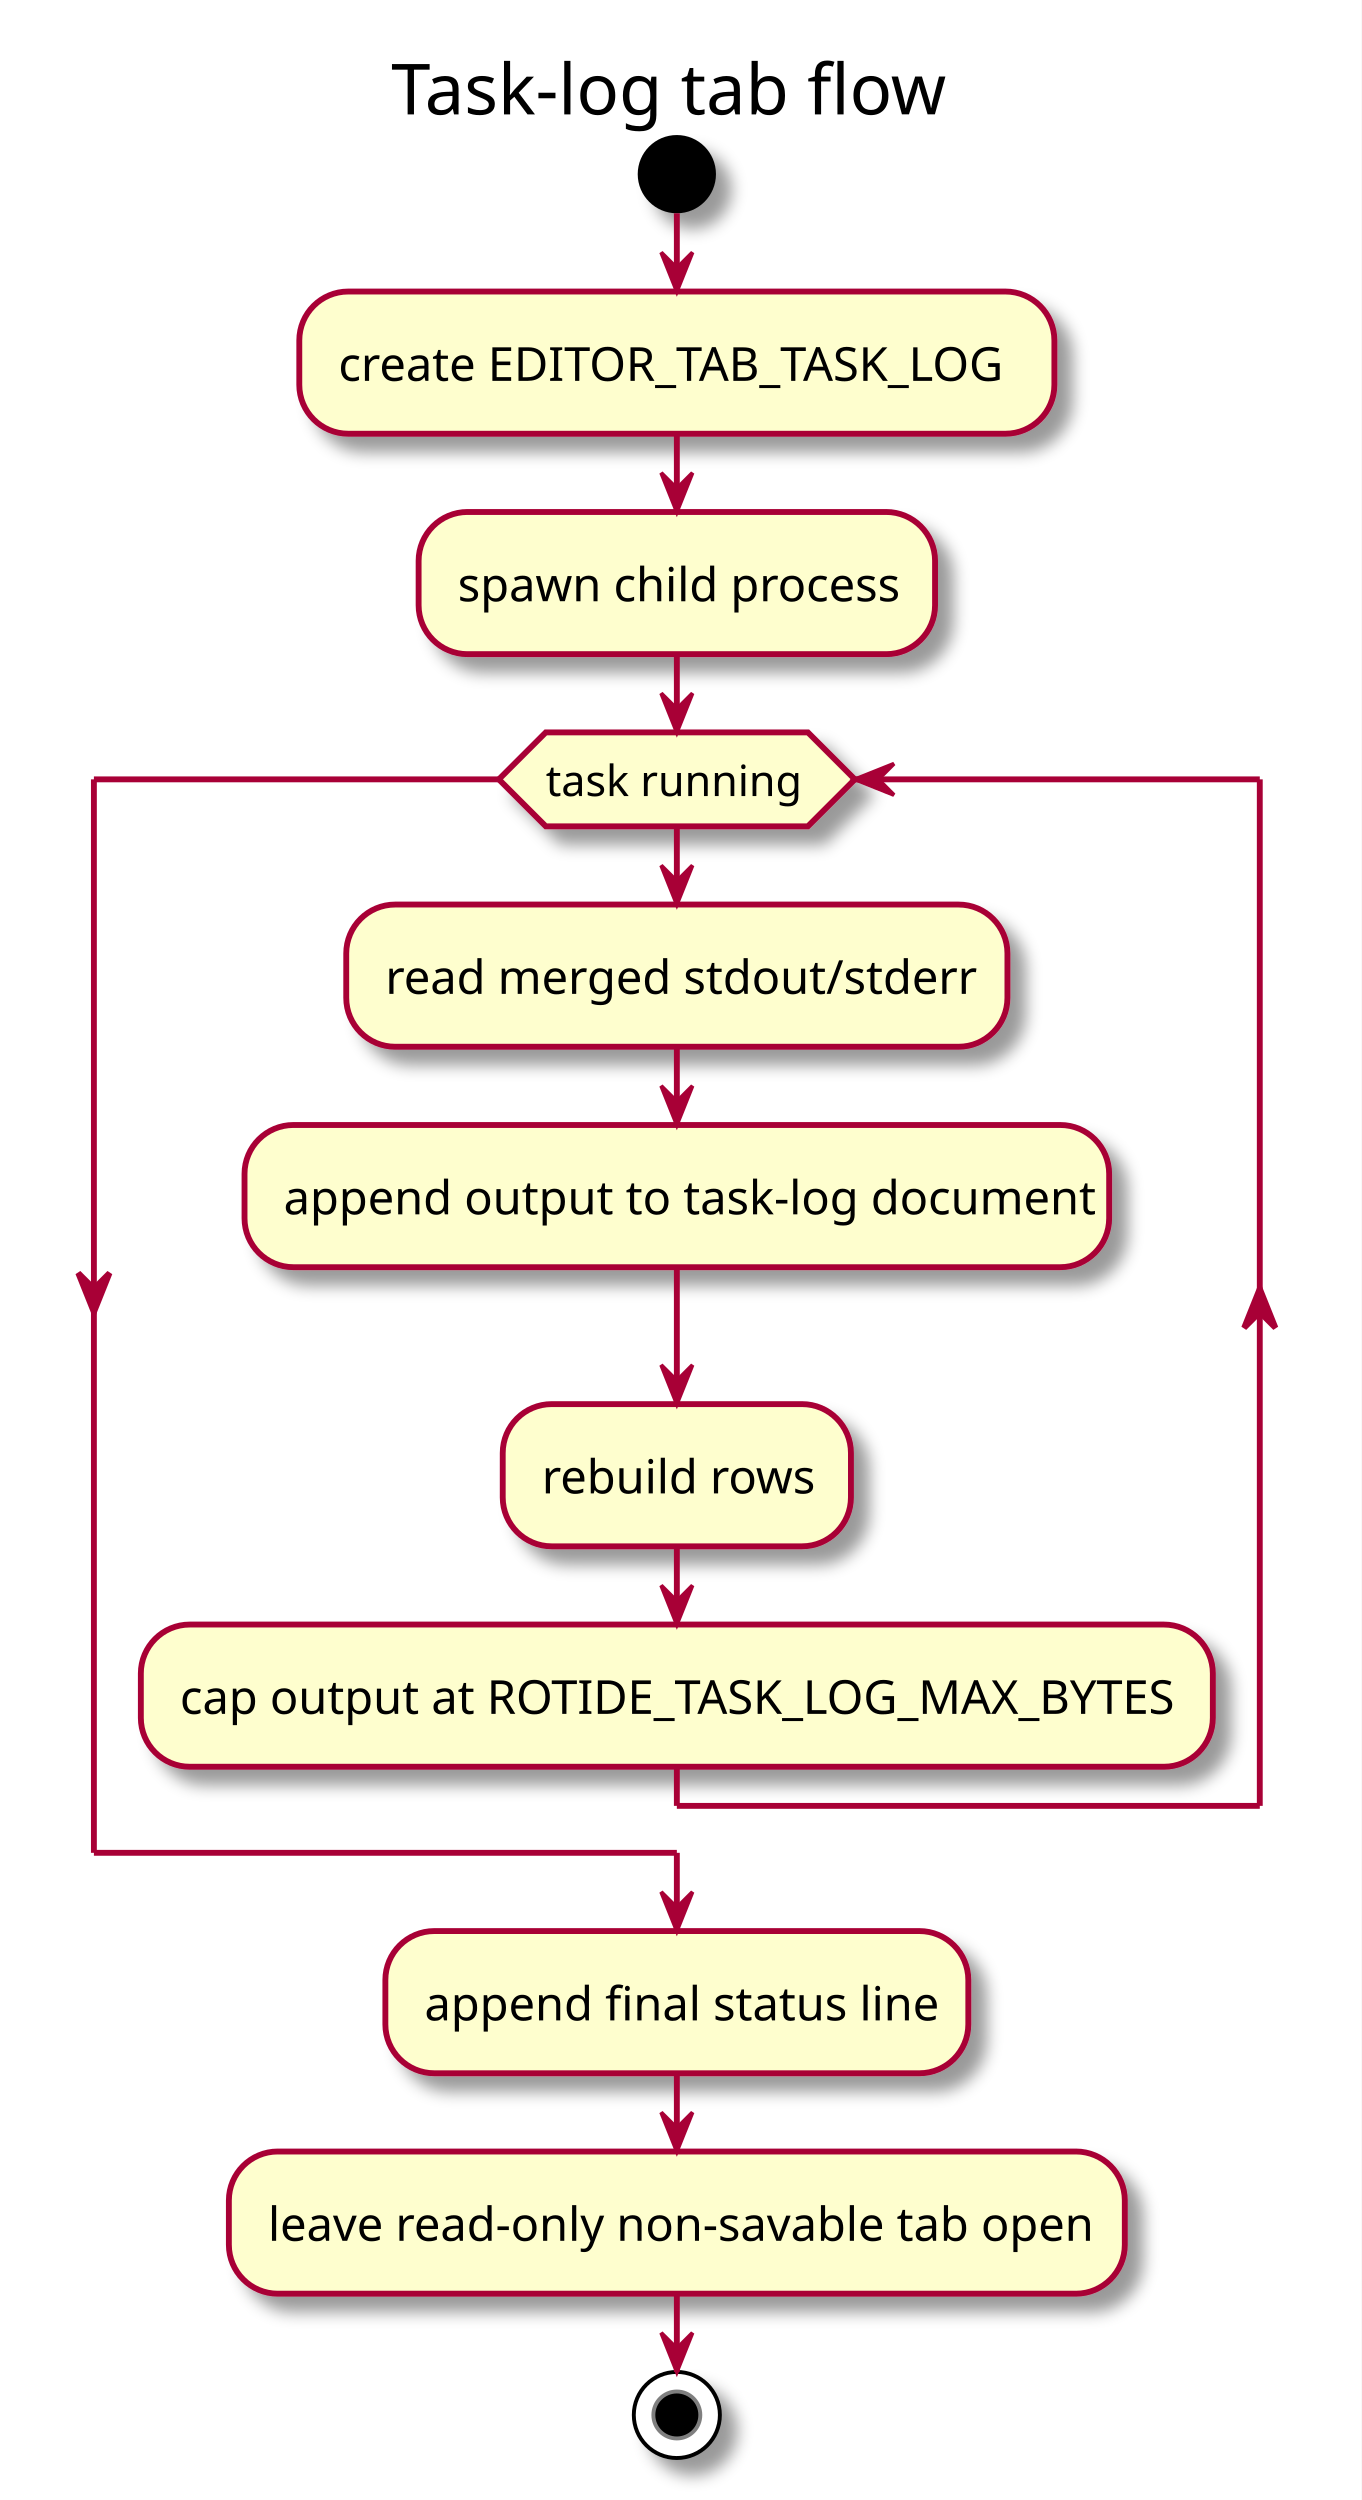
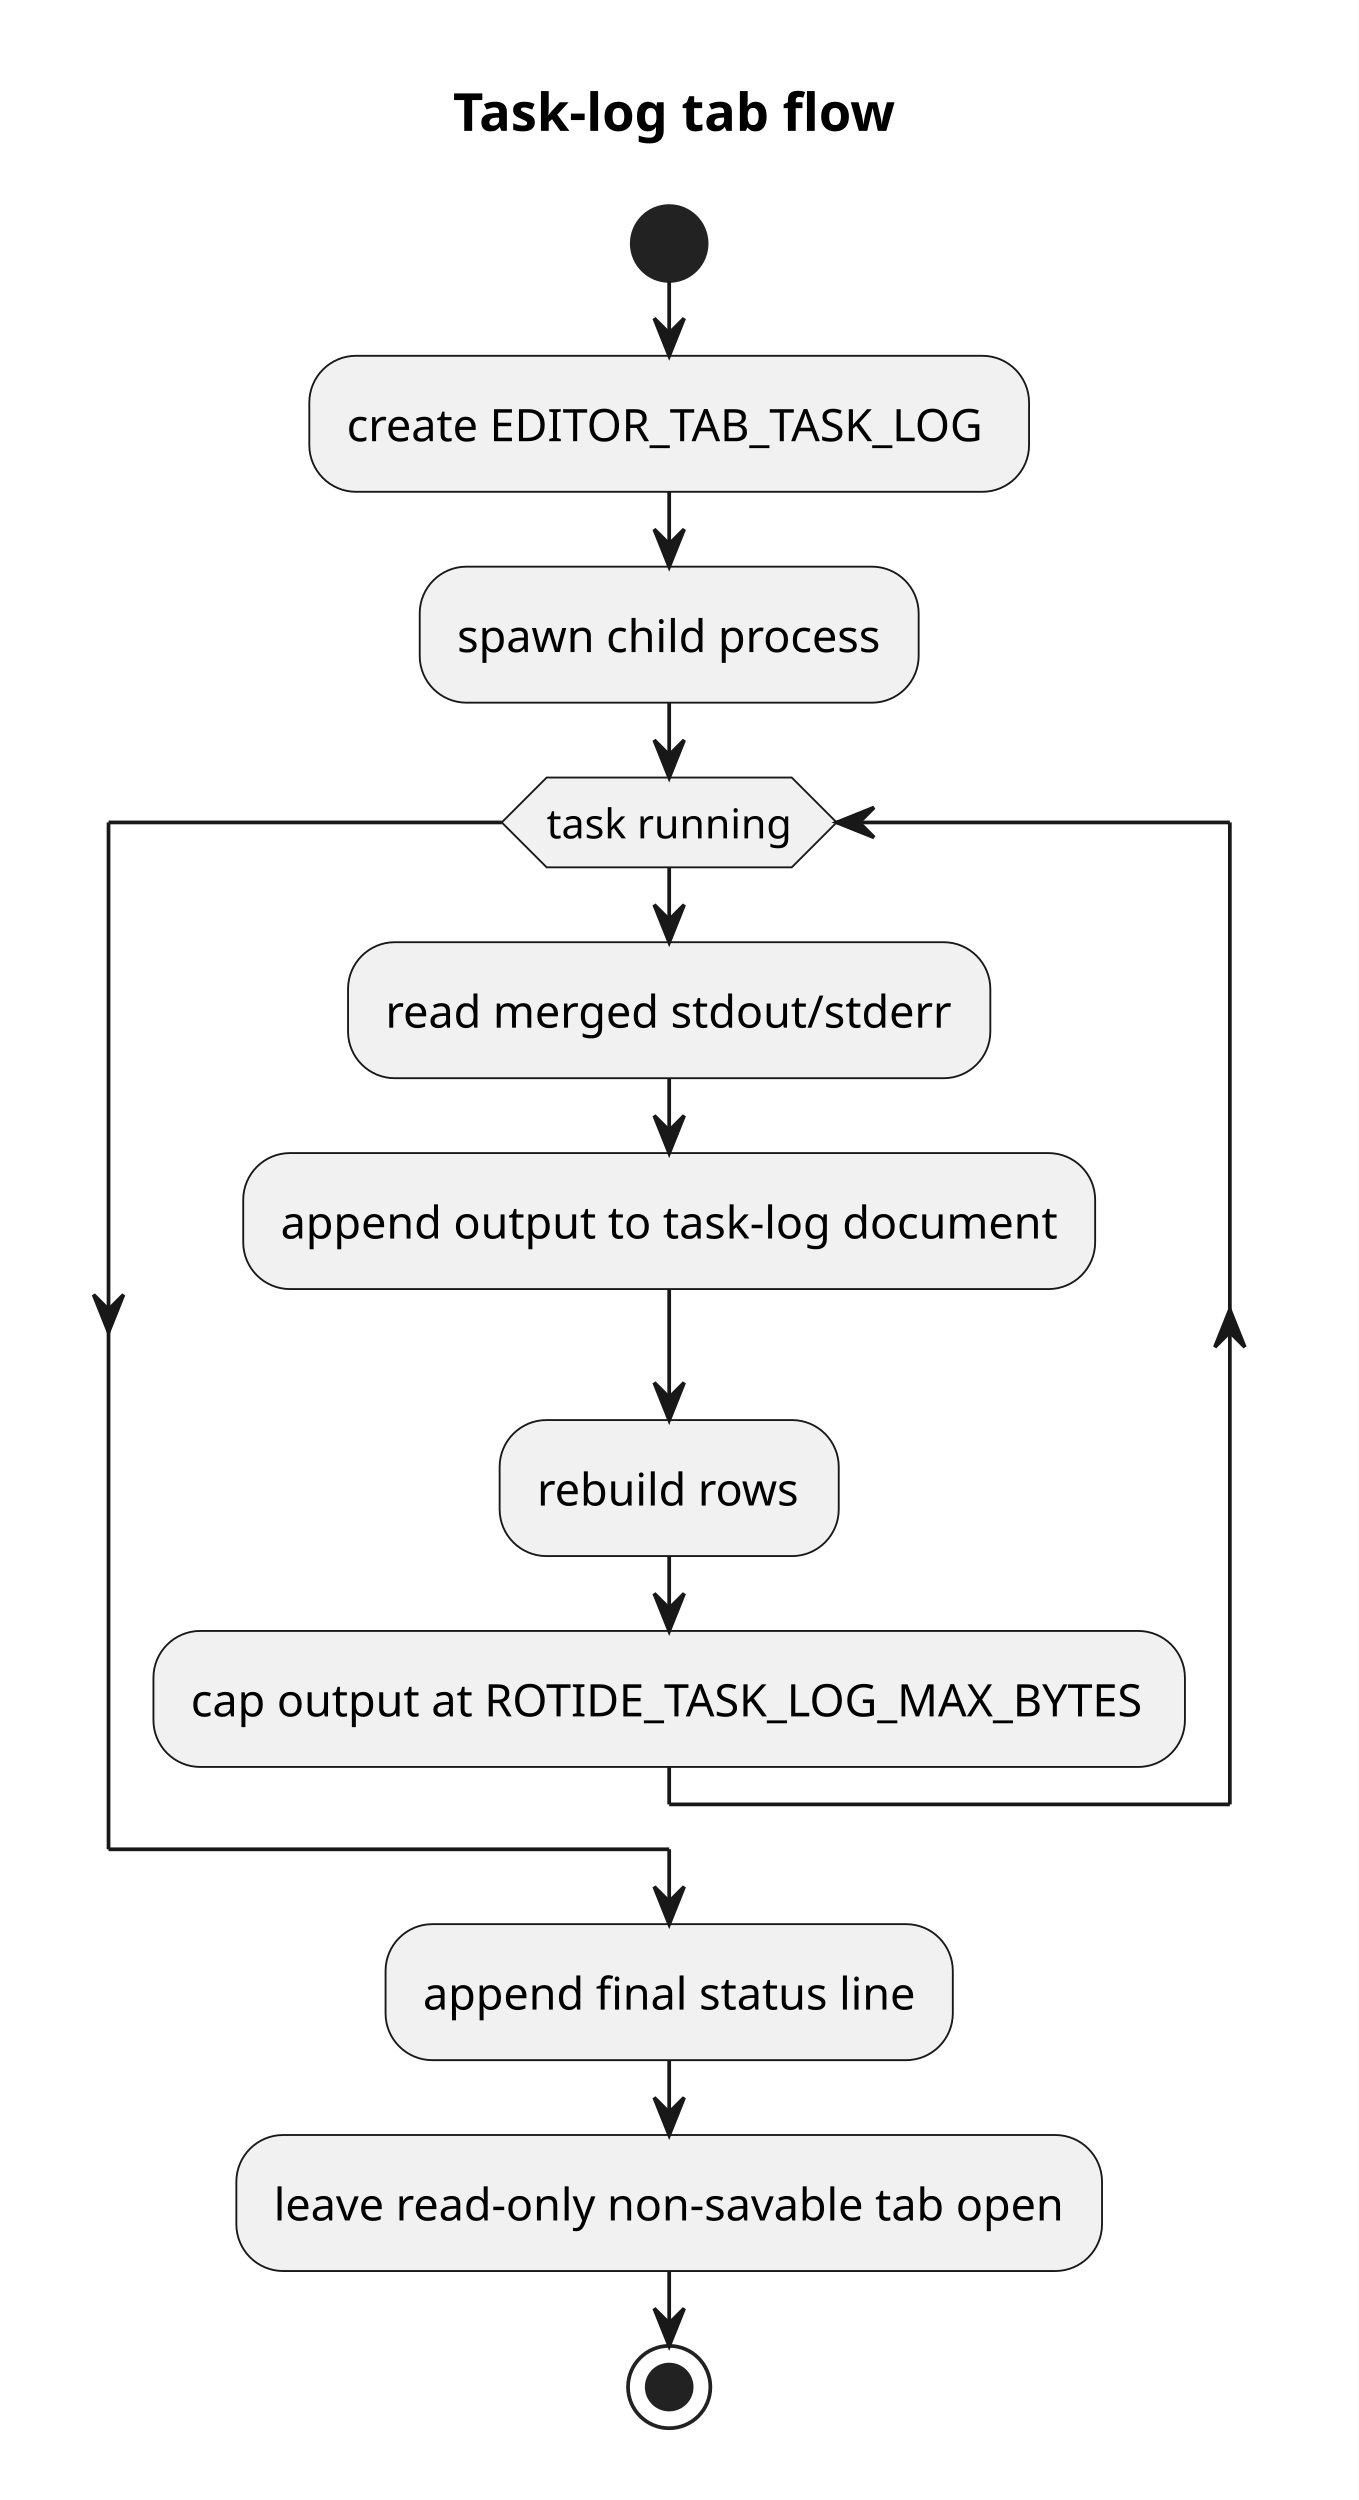
- <svg xmlns="http://www.w3.org/2000/svg" contentScriptType="application/ecmascript" contentStyleType="text/css" height="639px" preserveAspectRatio="none" style="width:348px;height:639px;" version="1.1" viewBox="0 0 348 639" width="348px" zoomAndPan="magnify">
-   <defs>
-     <filter height="300%" id="ff68w8kakcxc8" width="300%" x="-1" y="-1">
-       <feGaussianBlur result="blurOut" stdDeviation="2.0" />
-       <feColorMatrix in="blurOut" result="blurOut2" type="matrix" values="0 0 0 0 0 0 0 0 0 0 0 0 0 0 0 0 0 0 .4 0" />
-       <feOffset dx="4.0" dy="4.0" in="blurOut2" result="blurOut3" />
-       <feBlend in="SourceGraphic" in2="blurOut3" mode="normal" />
-     </filter>
-   </defs>
+ <svg xmlns="http://www.w3.org/2000/svg" contentStyleType="text/css" data-diagram-type="ACTIVITY" height="668px" preserveAspectRatio="none" style="width:363px;height:668px;background:#FFFFFF;" version="1.1" viewBox="0 0 363 668" width="363px" zoomAndPan="magnify">
+   <defs />
  <rect width="100%" height="100%" fill="#FFFFFF" />
  <g>
-     <text fill="#000000" font-family="sans-serif" font-size="18" lengthAdjust="spacingAndGlyphs" textLength="146" x="100" y="29.242">Task-log tab flow</text>
-     <ellipse cx="173" cy="44.516" fill="#000000" filter="url(#ff68w8kakcxc8)" rx="10" ry="10" style="stroke: none; stroke-width: 1.0;" />
-     <rect fill="#FEFECE" filter="url(#ff68w8kakcxc8)" height="36.344" rx="12.5" ry="12.5" style="stroke: #A80036; stroke-width: 1.5;" width="193" x="76.5" y="74.516" />
-     <text fill="#000000" font-family="sans-serif" font-size="12" lengthAdjust="spacingAndGlyphs" textLength="173" x="86.5" y="97.344">create EDITOR_TAB_TASK_LOG</text>
-     <rect fill="#FEFECE" filter="url(#ff68w8kakcxc8)" height="36.344" rx="12.5" ry="12.5" style="stroke: #A80036; stroke-width: 1.5;" width="132" x="107" y="130.86" />
-     <text fill="#000000" font-family="sans-serif" font-size="12" lengthAdjust="spacingAndGlyphs" textLength="112" x="117" y="153.688">spawn child process</text>
-     <rect fill="#FEFECE" filter="url(#ff68w8kakcxc8)" height="36.344" rx="12.5" ry="12.5" style="stroke: #A80036; stroke-width: 1.5;" width="169" x="88.5" y="231.204" />
-     <text fill="#000000" font-family="sans-serif" font-size="12" lengthAdjust="spacingAndGlyphs" textLength="149" x="98.5" y="254.032">read merged stdout/stderr</text>
-     <rect fill="#FEFECE" filter="url(#ff68w8kakcxc8)" height="36.344" rx="12.5" ry="12.5" style="stroke: #A80036; stroke-width: 1.5;" width="221" x="62.5" y="287.548" />
-     <text fill="#000000" font-family="sans-serif" font-size="12" lengthAdjust="spacingAndGlyphs" textLength="201" x="72.5" y="310.376">append output to task-log document</text>
-     <rect fill="#FEFECE" filter="url(#ff68w8kakcxc8)" height="36.344" rx="12.5" ry="12.5" style="stroke: #A80036; stroke-width: 1.5;" width="89" x="128.5" y="358.892" />
-     <text fill="#000000" font-family="sans-serif" font-size="12" lengthAdjust="spacingAndGlyphs" textLength="69" x="138.5" y="381.72">rebuild rows</text>
-     <rect fill="#FEFECE" filter="url(#ff68w8kakcxc8)" height="36.344" rx="12.5" ry="12.5" style="stroke: #A80036; stroke-width: 1.5;" width="274" x="36" y="415.236" />
-     <text fill="#000000" font-family="sans-serif" font-size="12" lengthAdjust="spacingAndGlyphs" textLength="254" x="46" y="438.065">cap output at ROTIDE_TASK_LOG_MAX_BYTES</text>
-     <polygon fill="#FEFECE" filter="url(#ff68w8kakcxc8)" points="139.5,187.204,206.5,187.204,218.5,199.204,206.5,211.204,139.5,211.204,127.5,199.204,139.5,187.204" style="stroke: #A80036; stroke-width: 1.5;" />
-     <text fill="#000000" font-family="sans-serif" font-size="11" lengthAdjust="spacingAndGlyphs" textLength="67" x="139.5" y="203.472">task running</text>
-     <rect fill="#FEFECE" filter="url(#ff68w8kakcxc8)" height="36.344" rx="12.5" ry="12.5" style="stroke: #A80036; stroke-width: 1.5;" width="149" x="98.5" y="493.58" />
-     <text fill="#000000" font-family="sans-serif" font-size="12" lengthAdjust="spacingAndGlyphs" textLength="129" x="108.5" y="516.409">append final status line</text>
-     <rect fill="#FEFECE" filter="url(#ff68w8kakcxc8)" height="36.344" rx="12.5" ry="12.5" style="stroke: #A80036; stroke-width: 1.5;" width="229" x="58.5" y="549.925" />
-     <text fill="#000000" font-family="sans-serif" font-size="12" lengthAdjust="spacingAndGlyphs" textLength="209" x="68.5" y="572.753">leave read-only non-savable tab open</text>
-     <ellipse cx="173" cy="617.269" fill="#FFFFFF" filter="url(#ff68w8kakcxc8)" rx="11" ry="11" style="stroke: #000000; stroke-width: 1.0;" />
-     <ellipse cx="173" cy="617.269" fill="#000000" rx="6" ry="6" style="stroke: #7F7F7F; stroke-width: 1.0;" />
-     <line style="stroke: #A80036; stroke-width: 1.5;" x1="173" x2="173" y1="54.516" y2="74.516" />
-     <polygon fill="#A80036" points="169,64.516,173,74.516,177,64.516,173,68.516" style="stroke: #A80036; stroke-width: 1.0;" />
-     <line style="stroke: #A80036; stroke-width: 1.5;" x1="173" x2="173" y1="110.86" y2="130.86" />
-     <polygon fill="#A80036" points="169,120.86,173,130.86,177,120.86,173,124.86" style="stroke: #A80036; stroke-width: 1.0;" />
-     <line style="stroke: #A80036; stroke-width: 1.5;" x1="173" x2="173" y1="267.548" y2="287.548" />
-     <polygon fill="#A80036" points="169,277.548,173,287.548,177,277.548,173,281.548" style="stroke: #A80036; stroke-width: 1.0;" />
-     <line style="stroke: #A80036; stroke-width: 1.5;" x1="173" x2="173" y1="323.892" y2="358.892" />
-     <polygon fill="#A80036" points="169,348.892,173,358.892,177,348.892,173,352.892" style="stroke: #A80036; stroke-width: 1.0;" />
-     <line style="stroke: #A80036; stroke-width: 1.5;" x1="173" x2="173" y1="395.236" y2="415.236" />
-     <polygon fill="#A80036" points="169,405.236,173,415.236,177,405.236,173,409.236" style="stroke: #A80036; stroke-width: 1.0;" />
-     <line style="stroke: #A80036; stroke-width: 1.5;" x1="173" x2="173" y1="211.204" y2="231.204" />
-     <polygon fill="#A80036" points="169,221.204,173,231.204,177,221.204,173,225.204" style="stroke: #A80036; stroke-width: 1.0;" />
-     <line style="stroke: #A80036; stroke-width: 1.5;" x1="173" x2="173" y1="451.58" y2="461.58" />
-     <line style="stroke: #A80036; stroke-width: 1.5;" x1="173" x2="322" y1="461.58" y2="461.58" />
-     <polygon fill="#A80036" points="318,339.392,322,329.392,326,339.392,322,335.392" style="stroke: #A80036; stroke-width: 1.5;" />
-     <line style="stroke: #A80036; stroke-width: 1.5;" x1="322" x2="322" y1="199.204" y2="461.58" />
-     <line style="stroke: #A80036; stroke-width: 1.5;" x1="322" x2="218.5" y1="199.204" y2="199.204" />
-     <polygon fill="#A80036" points="228.5,195.204,218.5,199.204,228.5,203.204,224.5,199.204" style="stroke: #A80036; stroke-width: 1.0;" />
-     <line style="stroke: #A80036; stroke-width: 1.5;" x1="127.5" x2="24" y1="199.204" y2="199.204" />
-     <polygon fill="#A80036" points="20,325.392,24,335.392,28,325.392,24,329.392" style="stroke: #A80036; stroke-width: 1.5;" />
-     <line style="stroke: #A80036; stroke-width: 1.5;" x1="24" x2="24" y1="199.204" y2="473.58" />
-     <line style="stroke: #A80036; stroke-width: 1.5;" x1="24" x2="173" y1="473.58" y2="473.58" />
-     <line style="stroke: #A80036; stroke-width: 1.5;" x1="173" x2="173" y1="473.58" y2="493.58" />
-     <polygon fill="#A80036" points="169,483.58,173,493.58,177,483.58,173,487.58" style="stroke: #A80036; stroke-width: 1.0;" />
-     <line style="stroke: #A80036; stroke-width: 1.5;" x1="173" x2="173" y1="167.204" y2="187.204" />
-     <polygon fill="#A80036" points="169,177.204,173,187.204,177,177.204,173,181.204" style="stroke: #A80036; stroke-width: 1.0;" />
-     <line style="stroke: #A80036; stroke-width: 1.5;" x1="173" x2="173" y1="529.925" y2="549.925" />
-     <polygon fill="#A80036" points="169,539.925,173,549.925,177,539.925,173,543.925" style="stroke: #A80036; stroke-width: 1.0;" />
-     <line style="stroke: #A80036; stroke-width: 1.5;" x1="173" x2="173" y1="586.269" y2="606.269" />
-     <polygon fill="#A80036" points="169,596.269,173,606.269,177,596.269,173,600.269" style="stroke: #A80036; stroke-width: 1.0;" />
+     <g class="title" data-source-line="2">
+       <text fill="#000000" font-family="sans-serif" font-size="14" font-weight="700" lengthAdjust="spacing" textLength="119.517" x="121.048" y="34.966">Task-log tab flow</text>
+     </g>
+     <ellipse cx="178.807" cy="65.068" fill="#222222" rx="10" ry="10" style="stroke:#222222;stroke-width:1;" />
+     <rect fill="#F1F1F1" height="36.344" rx="12.5" ry="12.5" style="stroke:#181818;stroke-width:0.5;" width="192.321" x="82.646" y="95.068" />
+     <text fill="#000000" font-family="sans-serif" font-size="12" lengthAdjust="spacing" textLength="172.321" x="92.646" y="117.896">create EDITOR_TAB_TASK_LOG</text>
+     <rect fill="#F1F1F1" height="36.344" rx="12.5" ry="12.5" style="stroke:#181818;stroke-width:0.5;" width="133.317" x="112.148" y="151.412" />
+     <text fill="#000000" font-family="sans-serif" font-size="12" lengthAdjust="spacing" textLength="113.317" x="122.148" y="174.24">spawn child process</text>
+     <rect fill="#F1F1F1" height="36.344" rx="12.5" ry="12.5" style="stroke:#181818;stroke-width:0.5;" width="171.621" x="92.996" y="251.756" />
+     <text fill="#000000" font-family="sans-serif" font-size="12" lengthAdjust="spacing" textLength="151.621" x="102.996" y="274.584">read merged stdout/stderr</text>
+     <rect fill="#F1F1F1" height="36.344" rx="12.5" ry="12.5" style="stroke:#181818;stroke-width:0.5;" width="227.637" x="64.988" y="308.1" />
+     <text fill="#000000" font-family="sans-serif" font-size="12" lengthAdjust="spacing" textLength="207.637" x="74.988" y="330.928">append output to task-log document</text>
+     <rect fill="#F1F1F1" height="36.344" rx="12.5" ry="12.5" style="stroke:#181818;stroke-width:0.5;" width="90.609" x="133.503" y="379.444" />
+     <text fill="#000000" font-family="sans-serif" font-size="12" lengthAdjust="spacing" textLength="70.609" x="143.503" y="402.272">rebuild rows</text>
+     <rect fill="#F1F1F1" height="36.344" rx="12.5" ry="12.5" style="stroke:#181818;stroke-width:0.5;" width="275.614" x="41" y="435.788" />
+     <text fill="#000000" font-family="sans-serif" font-size="12" lengthAdjust="spacing" textLength="255.614" x="51" y="458.617">cap output at ROTIDE_TASK_LOG_MAX_BYTES</text>
+     <polygon fill="#F1F1F1" points="146.066,207.756,211.548,207.756,223.548,219.756,211.548,231.756,146.066,231.756,134.066,219.756,146.066,207.756" style="stroke:#181818;stroke-width:0.5;" />
+     <text fill="#000000" font-family="sans-serif" font-size="11" lengthAdjust="spacing" textLength="65.483" x="146.066" y="224.024">task running</text>
+     <rect fill="#F1F1F1" height="36.344" rx="12.5" ry="12.5" style="stroke:#181818;stroke-width:0.5;" width="151.569" x="103.022" y="514.133" />
+     <text fill="#000000" font-family="sans-serif" font-size="12" lengthAdjust="spacing" textLength="131.569" x="113.022" y="536.961">append final status line</text>
+     <rect fill="#F1F1F1" height="36.344" rx="12.5" ry="12.5" style="stroke:#181818;stroke-width:0.5;" width="231.31" x="63.152" y="570.477" />
+     <text fill="#000000" font-family="sans-serif" font-size="12" lengthAdjust="spacing" textLength="211.31" x="73.152" y="593.305">leave read-only non-savable tab open</text>
+     <ellipse cx="178.807" cy="637.821" fill="none" rx="11" ry="11" style="stroke:#222222;stroke-width:1;" />
+     <ellipse cx="178.807" cy="637.821" fill="#222222" rx="6" ry="6" style="stroke:#222222;stroke-width:1;" />
+     <line style="stroke:#181818;stroke-width:1;" x1="178.807" x2="178.807" y1="75.068" y2="95.068" />
+     <polygon fill="#181818" points="174.807,85.068,178.807,95.068,182.807,85.068,178.807,89.068" style="stroke:#181818;stroke-width:1;" />
+     <line style="stroke:#181818;stroke-width:1;" x1="178.807" x2="178.807" y1="131.412" y2="151.412" />
+     <polygon fill="#181818" points="174.807,141.412,178.807,151.412,182.807,141.412,178.807,145.412" style="stroke:#181818;stroke-width:1;" />
+     <line style="stroke:#181818;stroke-width:1;" x1="178.807" x2="178.807" y1="288.1" y2="308.1" />
+     <polygon fill="#181818" points="174.807,298.1,178.807,308.1,182.807,298.1,178.807,302.1" style="stroke:#181818;stroke-width:1;" />
+     <line style="stroke:#181818;stroke-width:1;" x1="178.807" x2="178.807" y1="344.444" y2="379.444" />
+     <polygon fill="#181818" points="174.807,369.444,178.807,379.444,182.807,369.444,178.807,373.444" style="stroke:#181818;stroke-width:1;" />
+     <line style="stroke:#181818;stroke-width:1;" x1="178.807" x2="178.807" y1="415.788" y2="435.788" />
+     <polygon fill="#181818" points="174.807,425.788,178.807,435.788,182.807,425.788,178.807,429.788" style="stroke:#181818;stroke-width:1;" />
+     <line style="stroke:#181818;stroke-width:1;" x1="178.807" x2="178.807" y1="231.756" y2="251.756" />
+     <polygon fill="#181818" points="174.807,241.756,178.807,251.756,182.807,241.756,178.807,245.756" style="stroke:#181818;stroke-width:1;" />
+     <line style="stroke:#181818;stroke-width:1;" x1="178.807" x2="178.807" y1="472.133" y2="482.133" />
+     <line style="stroke:#181818;stroke-width:1;" x1="178.807" x2="328.614" y1="482.133" y2="482.133" />
+     <polygon fill="#181818" points="324.614,359.944,328.614,349.944,332.614,359.944,328.614,355.944" style="stroke:#181818;stroke-width:1;" />
+     <line style="stroke:#181818;stroke-width:1;" x1="328.614" x2="328.614" y1="219.756" y2="482.133" />
+     <line style="stroke:#181818;stroke-width:1;" x1="328.614" x2="223.548" y1="219.756" y2="219.756" />
+     <polygon fill="#181818" points="233.548,215.756,223.548,219.756,233.548,223.756,229.548,219.756" style="stroke:#181818;stroke-width:1;" />
+     <line style="stroke:#181818;stroke-width:1;" x1="134.066" x2="29" y1="219.756" y2="219.756" />
+     <polygon fill="#181818" points="25,345.944,29,355.944,33,345.944,29,349.944" style="stroke:#181818;stroke-width:1;" />
+     <line style="stroke:#181818;stroke-width:1;" x1="29" x2="29" y1="219.756" y2="494.133" />
+     <line style="stroke:#181818;stroke-width:1;" x1="29" x2="178.807" y1="494.133" y2="494.133" />
+     <line style="stroke:#181818;stroke-width:1;" x1="178.807" x2="178.807" y1="494.133" y2="514.133" />
+     <polygon fill="#181818" points="174.807,504.133,178.807,514.133,182.807,504.133,178.807,508.133" style="stroke:#181818;stroke-width:1;" />
+     <line style="stroke:#181818;stroke-width:1;" x1="178.807" x2="178.807" y1="187.756" y2="207.756" />
+     <polygon fill="#181818" points="174.807,197.756,178.807,207.756,182.807,197.756,178.807,201.756" style="stroke:#181818;stroke-width:1;" />
+     <line style="stroke:#181818;stroke-width:1;" x1="178.807" x2="178.807" y1="550.477" y2="570.477" />
+     <polygon fill="#181818" points="174.807,560.477,178.807,570.477,182.807,560.477,178.807,564.477" style="stroke:#181818;stroke-width:1;" />
+     <line style="stroke:#181818;stroke-width:1;" x1="178.807" x2="178.807" y1="606.821" y2="626.821" />
+     <polygon fill="#181818" points="174.807,616.821,178.807,626.821,182.807,616.821,178.807,620.821" style="stroke:#181818;stroke-width:1;" />
  </g>
</svg>
